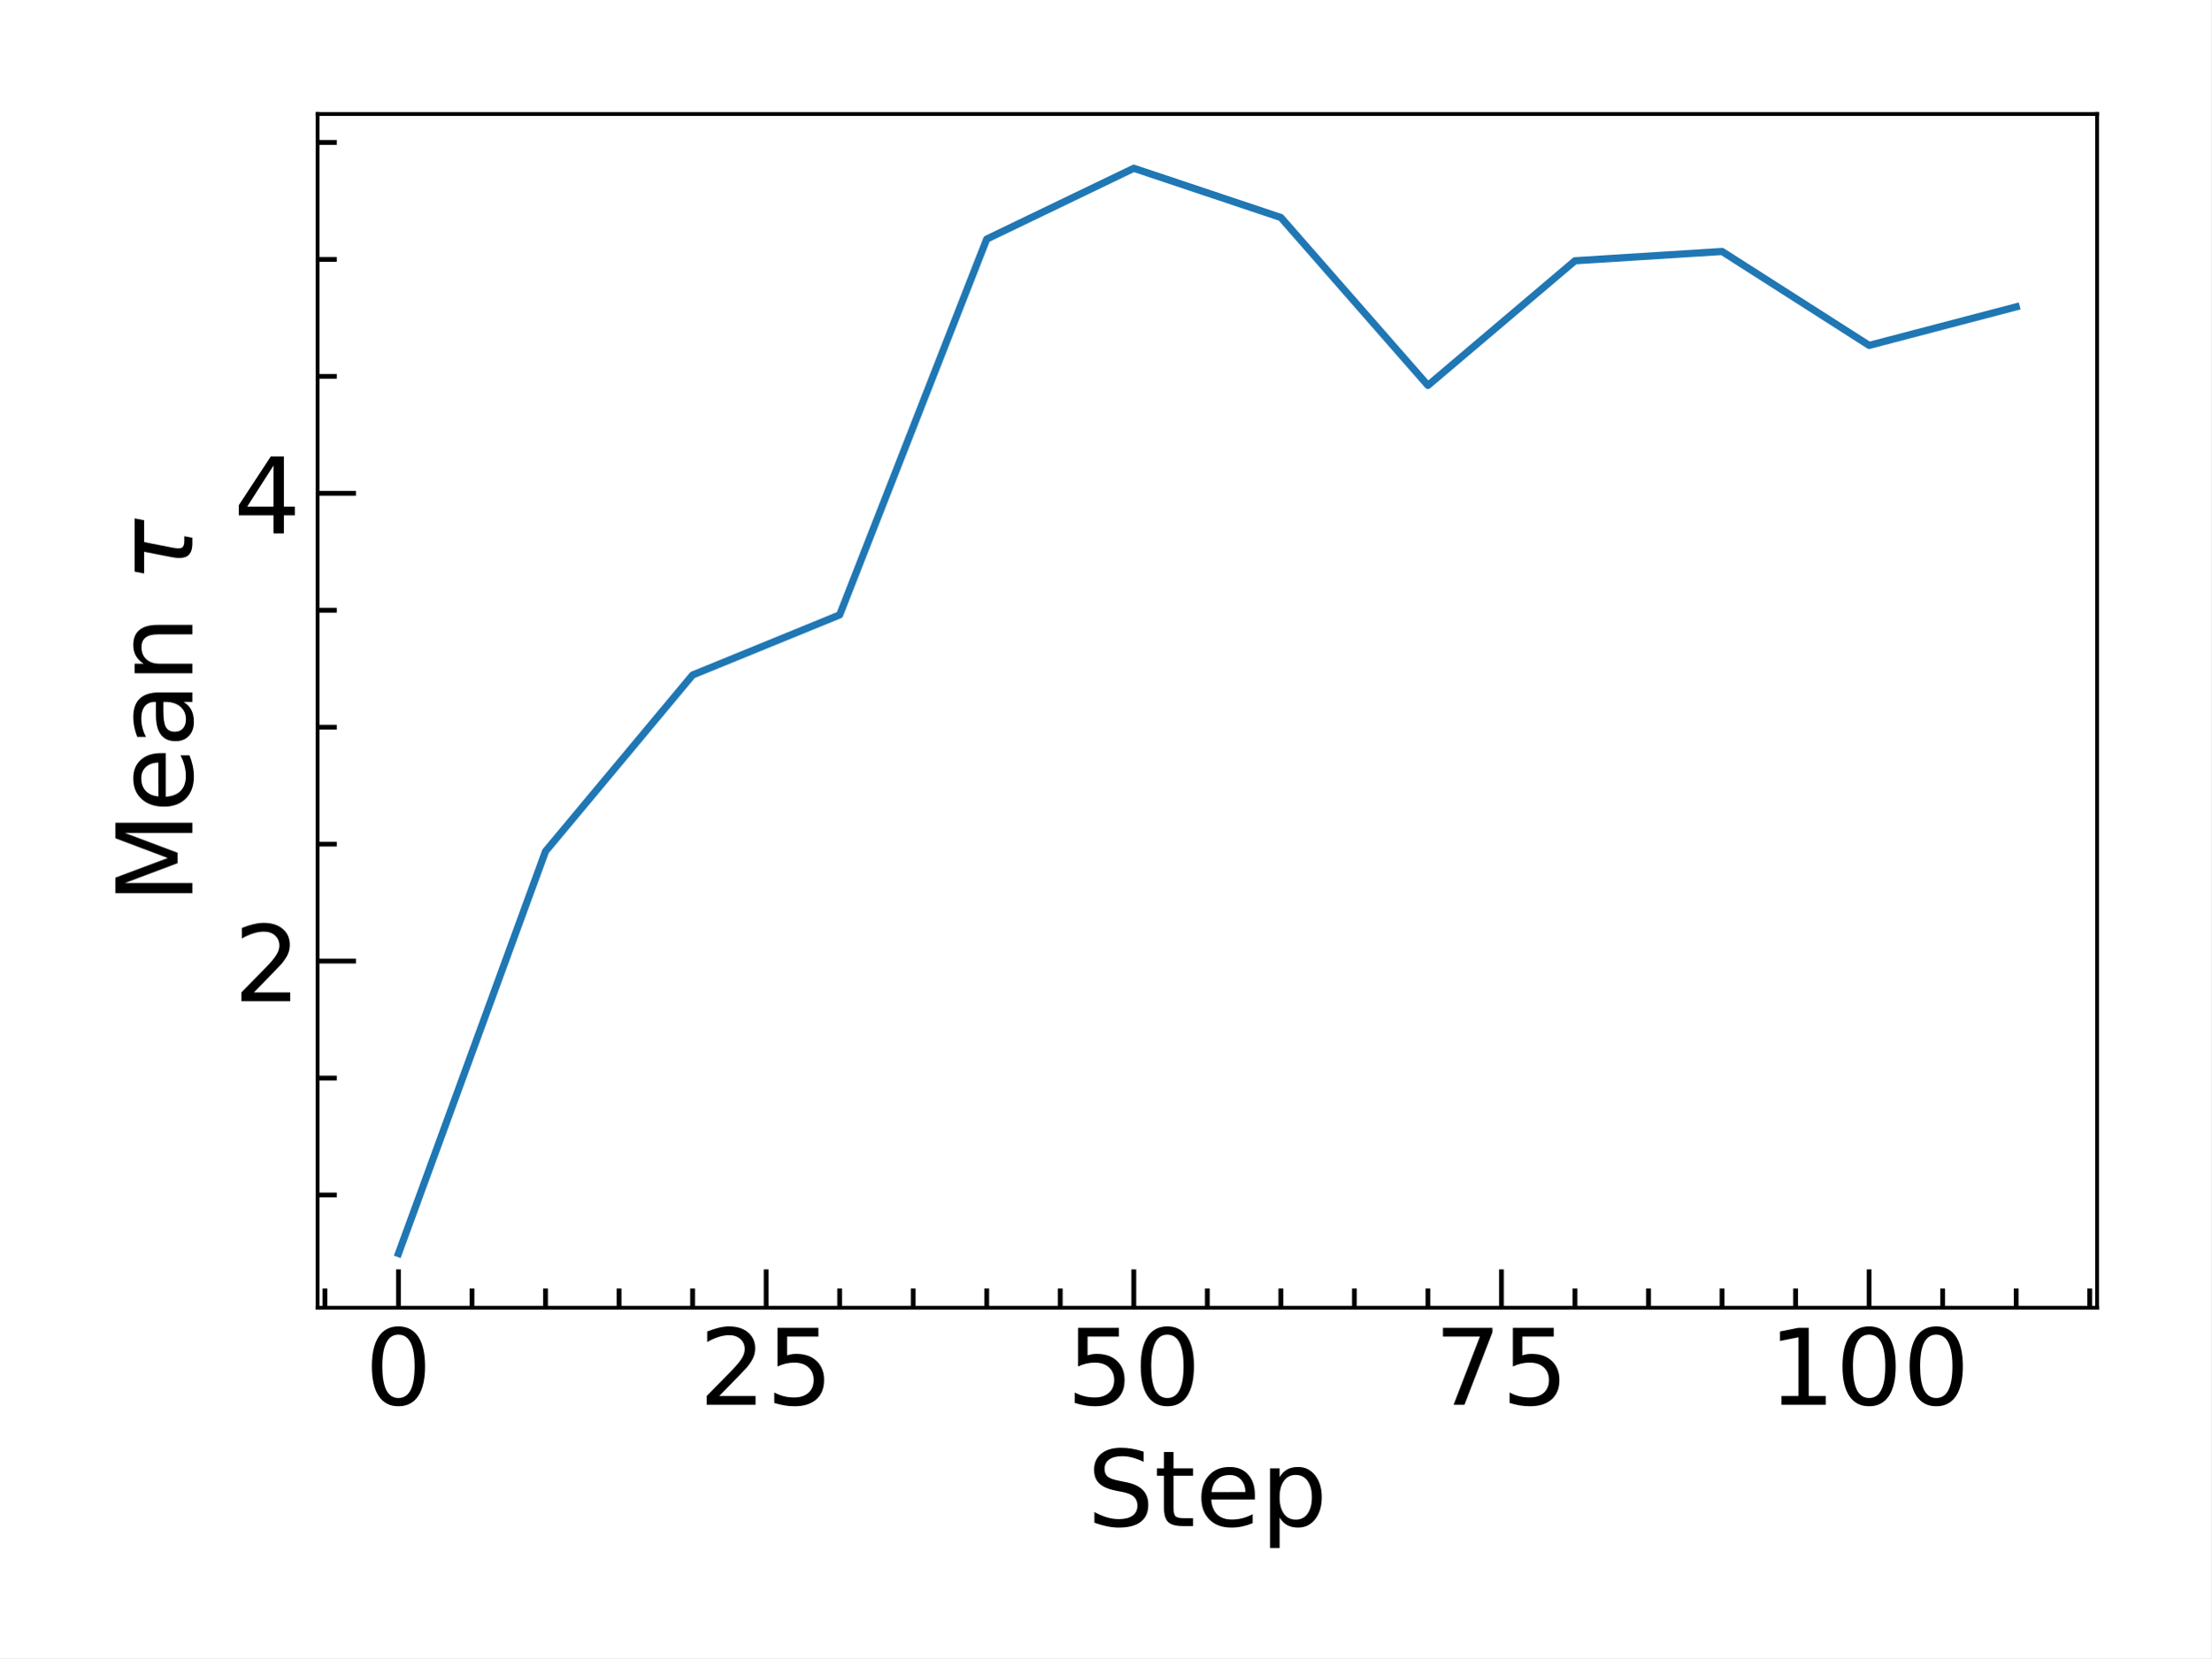
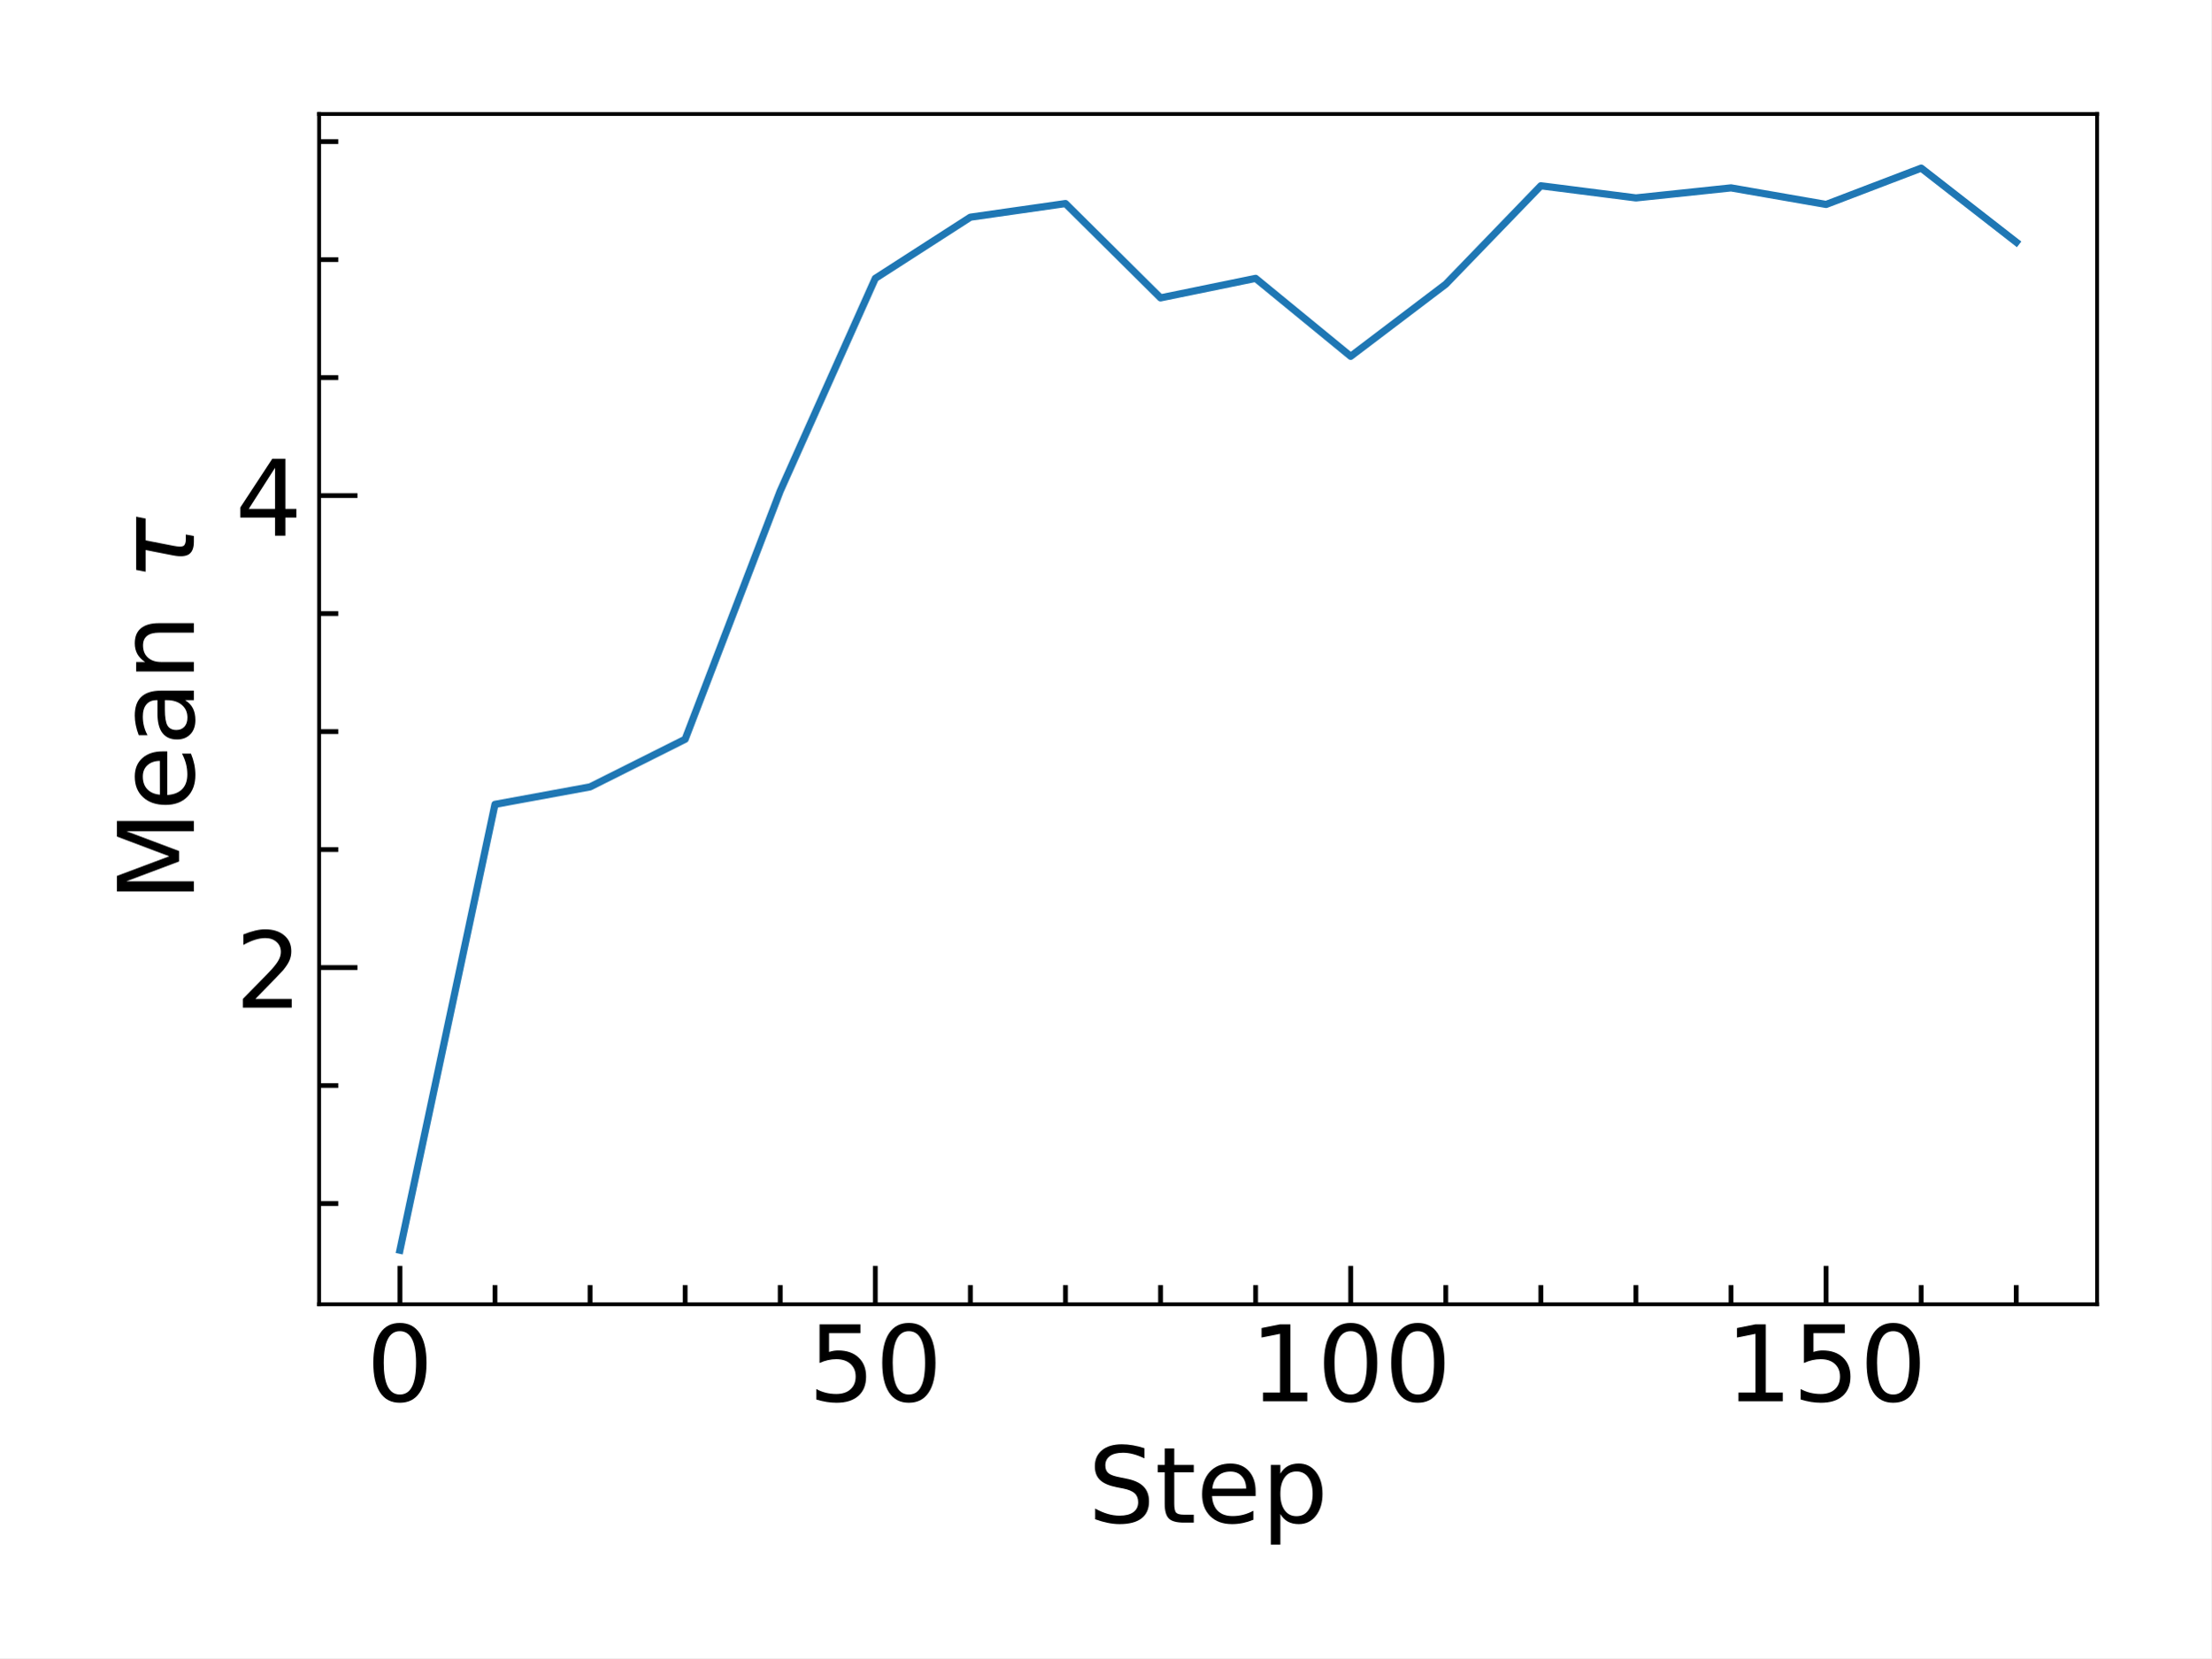
<svg xmlns="http://www.w3.org/2000/svg" xmlns:xlink="http://www.w3.org/1999/xlink" width="460.8pt" height="345.6pt" viewBox="0 0 460.8 345.6" version="1.1">
  <defs>
    <style type="text/css">*{stroke-linejoin: round; stroke-linecap: butt}</style>
  </defs>
  <g id="figure_1">
    <g id="patch_1">
      <path d="M 0 345.6  L 460.8 345.6  L 460.8 0  L 0 0  z " style="fill: #ffffff" />
    </g>
    <g id="axes_1">
      <g id="patch_2">
-         <path d="M 66.18 272.58  L 437.04 272.58  L 437.04 23.76  L 66.18 23.76  z " style="fill: #ffffff" />
+         <path d="M 66.495 271.86  L 437.04 271.86  L 437.04 23.76  L 66.495 23.76  z " style="fill: #ffffff" />
      </g>
      <g id="matplotlib.axis_1">
        <g id="xtick_1">
          <g id="line2d_1">
            <defs>
-               <path id="m1fab034b2f" d="M 0 0  L 0 -8  " style="stroke: #000000" />
-             </defs>
-             <g>
-               <use xlink:href="#m1fab034b2f" x="83.037" y="272.58" style="stroke: #000000" />
+               <path id="mddc883fe9c" d="M 0 0  L 0 -8  " style="stroke: #000000" />
+             </defs>
+             <g>
+               <use xlink:href="#mddc883fe9c" x="83.338" y="271.86" style="stroke: #000000" />
            </g>
          </g>
          <g id="text_1">
-             <g transform="translate(76.03852 292.7966) scale(0.22 -0.22)">
+             <g transform="translate(76.33921 292.0766) scale(0.22 -0.22)">
              <defs>
                <path id="DejaVuSans-30" d="M 2034 4250  Q 1547 4250 1301 3770  Q 1056 3291 1056 2328  Q 1056 1369 1301 889  Q 1547 409 2034 409  Q 2525 409 2770 889  Q 3016 1369 3016 2328  Q 3016 3291 2770 3770  Q 2525 4250 2034 4250  z M 2034 4750  Q 2819 4750 3233 4129  Q 3647 3509 3647 2328  Q 3647 1150 3233 529  Q 2819 -91 2034 -91  Q 1250 -91 836 529  Q 422 1150 422 2328  Q 422 3509 836 4129  Q 1250 4750 2034 4750  z " transform="scale(0.015625)" />
              </defs>
              <use xlink:href="#DejaVuSans-30" />
            </g>
          </g>
        </g>
        <g id="xtick_2">
          <g id="line2d_2">
            <g>
-               <use xlink:href="#m1fab034b2f" x="159.661" y="272.58" style="stroke: #000000" />
+               <use xlink:href="#mddc883fe9c" x="182.414" y="271.86" style="stroke: #000000" />
            </g>
          </g>
          <g id="text_2">
-             <g transform="translate(145.6637 292.7966) scale(0.22 -0.22)">
-               <defs>
-                 <path id="DejaVuSans-32" d="M 1228 531  L 3431 531  L 3431 0  L 469 0  L 469 531  Q 828 903 1448 1529  Q 2069 2156 2228 2338  Q 2531 2678 2651 2914  Q 2772 3150 2772 3378  Q 2772 3750 2511 3984  Q 2250 4219 1831 4219  Q 1534 4219 1204 4116  Q 875 4013 500 3803  L 500 4441  Q 881 4594 1212 4672  Q 1544 4750 1819 4750  Q 2544 4750 2975 4387  Q 3406 4025 3406 3419  Q 3406 3131 3298 2873  Q 3191 2616 2906 2266  Q 2828 2175 2409 1742  Q 1991 1309 1228 531  z " transform="scale(0.015625)" />
+             <g transform="translate(168.4167 292.0766) scale(0.22 -0.22)">
+               <defs>
                <path id="DejaVuSans-35" d="M 691 4666  L 3169 4666  L 3169 4134  L 1269 4134  L 1269 2991  Q 1406 3038 1543 3061  Q 1681 3084 1819 3084  Q 2600 3084 3056 2656  Q 3513 2228 3513 1497  Q 3513 744 3044 326  Q 2575 -91 1722 -91  Q 1428 -91 1123 -41  Q 819 9 494 109  L 494 744  Q 775 591 1075 516  Q 1375 441 1709 441  Q 2250 441 2565 725  Q 2881 1009 2881 1497  Q 2881 1984 2565 2268  Q 2250 2553 1709 2553  Q 1456 2553 1204 2497  Q 953 2441 691 2322  L 691 4666  z " transform="scale(0.015625)" />
              </defs>
-               <use xlink:href="#DejaVuSans-32" />
-               <use xlink:href="#DejaVuSans-35" transform="translate(63.62305 0)" />
+               <use xlink:href="#DejaVuSans-35" />
+               <use xlink:href="#DejaVuSans-30" transform="translate(63.62305 0)" />
            </g>
          </g>
        </g>
        <g id="xtick_3">
          <g id="line2d_3">
            <g>
-               <use xlink:href="#m1fab034b2f" x="236.285" y="272.58" style="stroke: #000000" />
+               <use xlink:href="#mddc883fe9c" x="281.49" y="271.86" style="stroke: #000000" />
            </g>
          </g>
          <g id="text_3">
-             <g transform="translate(222.2877 292.7966) scale(0.22 -0.22)">
-               <use xlink:href="#DejaVuSans-35" />
-               <use xlink:href="#DejaVuSans-30" transform="translate(63.62305 0)" />
-             </g>
-           </g>
-         </g>
-         <g id="xtick_4">
-           <g id="line2d_4">
-             <g>
-               <use xlink:href="#m1fab034b2f" x="312.909" y="272.58" style="stroke: #000000" />
-             </g>
-           </g>
-           <g id="text_4">
-             <g transform="translate(298.9117 292.7966) scale(0.22 -0.22)">
-               <defs>
-                 <path id="DejaVuSans-37" d="M 525 4666  L 3525 4666  L 3525 4397  L 1831 0  L 1172 0  L 2766 4134  L 525 4134  L 525 4666  z " transform="scale(0.015625)" />
-               </defs>
-               <use xlink:href="#DejaVuSans-37" />
-               <use xlink:href="#DejaVuSans-35" transform="translate(63.62305 0)" />
-             </g>
-           </g>
-         </g>
-         <g id="xtick_5">
-           <g id="line2d_5">
-             <g>
-               <use xlink:href="#m1fab034b2f" x="389.533" y="272.58" style="stroke: #000000" />
-             </g>
-           </g>
-           <g id="text_5">
-             <g transform="translate(368.5369 292.7966) scale(0.22 -0.22)">
+             <g transform="translate(260.4941 292.0766) scale(0.22 -0.22)">
              <defs>
                <path id="DejaVuSans-31" d="M 794 531  L 1825 531  L 1825 4091  L 703 3866  L 703 4441  L 1819 4666  L 2450 4666  L 2450 531  L 3481 531  L 3481 0  L 794 0  L 794 531  z " transform="scale(0.015625)" />
              </defs>
              <use xlink:href="#DejaVuSans-31" />
              <use xlink:href="#DejaVuSans-30" transform="translate(63.62305 0)" />
              <use xlink:href="#DejaVuSans-30" transform="translate(127.2461 0)" />
            </g>
          </g>
        </g>
+         <g id="xtick_4">
+           <g id="line2d_4">
+             <g>
+               <use xlink:href="#mddc883fe9c" x="380.567" y="271.86" style="stroke: #000000" />
+             </g>
+           </g>
+           <g id="text_4">
+             <g transform="translate(359.5703 292.0766) scale(0.22 -0.22)">
+               <use xlink:href="#DejaVuSans-31" />
+               <use xlink:href="#DejaVuSans-35" transform="translate(63.62305 0)" />
+               <use xlink:href="#DejaVuSans-30" transform="translate(127.2461 0)" />
+             </g>
+           </g>
+         </g>
+         <g id="xtick_5">
+           <g id="line2d_5">
+             <defs>
+               <path id="ma9e55c91cf" d="M 0 0  L 0 -4  " style="stroke: #000000" />
+             </defs>
+             <g>
+               <use xlink:href="#ma9e55c91cf" x="103.153" y="271.86" style="stroke: #000000" />
+             </g>
+           </g>
+         </g>
        <g id="xtick_6">
          <g id="line2d_6">
-             <defs>
-               <path id="m39784aae77" d="M 0 0  L 0 -4  " style="stroke: #000000" />
-             </defs>
-             <g>
-               <use xlink:href="#m39784aae77" x="67.712" y="272.58" style="stroke: #000000" />
+             <g>
+               <use xlink:href="#ma9e55c91cf" x="122.968" y="271.86" style="stroke: #000000" />
            </g>
          </g>
        </g>
        <g id="xtick_7">
          <g id="line2d_7">
            <g>
-               <use xlink:href="#m39784aae77" x="98.362" y="272.58" style="stroke: #000000" />
+               <use xlink:href="#ma9e55c91cf" x="142.784" y="271.86" style="stroke: #000000" />
            </g>
          </g>
        </g>
        <g id="xtick_8">
          <g id="line2d_8">
            <g>
-               <use xlink:href="#m39784aae77" x="113.687" y="272.58" style="stroke: #000000" />
+               <use xlink:href="#ma9e55c91cf" x="162.599" y="271.86" style="stroke: #000000" />
            </g>
          </g>
        </g>
        <g id="xtick_9">
          <g id="line2d_9">
            <g>
-               <use xlink:href="#m39784aae77" x="129.012" y="272.58" style="stroke: #000000" />
+               <use xlink:href="#ma9e55c91cf" x="202.229" y="271.86" style="stroke: #000000" />
            </g>
          </g>
        </g>
        <g id="xtick_10">
          <g id="line2d_10">
            <g>
-               <use xlink:href="#m39784aae77" x="144.336" y="272.58" style="stroke: #000000" />
+               <use xlink:href="#ma9e55c91cf" x="222.045" y="271.86" style="stroke: #000000" />
            </g>
          </g>
        </g>
        <g id="xtick_11">
          <g id="line2d_11">
            <g>
-               <use xlink:href="#m39784aae77" x="174.986" y="272.58" style="stroke: #000000" />
+               <use xlink:href="#ma9e55c91cf" x="241.86" y="271.86" style="stroke: #000000" />
            </g>
          </g>
        </g>
        <g id="xtick_12">
          <g id="line2d_12">
            <g>
-               <use xlink:href="#m39784aae77" x="190.311" y="272.58" style="stroke: #000000" />
+               <use xlink:href="#ma9e55c91cf" x="261.675" y="271.86" style="stroke: #000000" />
            </g>
          </g>
        </g>
        <g id="xtick_13">
          <g id="line2d_13">
            <g>
-               <use xlink:href="#m39784aae77" x="205.636" y="272.58" style="stroke: #000000" />
+               <use xlink:href="#ma9e55c91cf" x="301.306" y="271.86" style="stroke: #000000" />
            </g>
          </g>
        </g>
        <g id="xtick_14">
          <g id="line2d_14">
            <g>
-               <use xlink:href="#m39784aae77" x="220.96" y="272.58" style="stroke: #000000" />
+               <use xlink:href="#ma9e55c91cf" x="321.121" y="271.86" style="stroke: #000000" />
            </g>
          </g>
        </g>
        <g id="xtick_15">
          <g id="line2d_15">
            <g>
-               <use xlink:href="#m39784aae77" x="251.61" y="272.58" style="stroke: #000000" />
+               <use xlink:href="#ma9e55c91cf" x="340.936" y="271.86" style="stroke: #000000" />
            </g>
          </g>
        </g>
        <g id="xtick_16">
          <g id="line2d_16">
            <g>
-               <use xlink:href="#m39784aae77" x="266.935" y="272.58" style="stroke: #000000" />
+               <use xlink:href="#ma9e55c91cf" x="360.751" y="271.86" style="stroke: #000000" />
            </g>
          </g>
        </g>
        <g id="xtick_17">
          <g id="line2d_17">
            <g>
-               <use xlink:href="#m39784aae77" x="282.26" y="272.58" style="stroke: #000000" />
+               <use xlink:href="#ma9e55c91cf" x="400.382" y="271.86" style="stroke: #000000" />
            </g>
          </g>
        </g>
        <g id="xtick_18">
          <g id="line2d_18">
            <g>
-               <use xlink:href="#m39784aae77" x="297.584" y="272.58" style="stroke: #000000" />
-             </g>
-           </g>
-         </g>
-         <g id="xtick_19">
-           <g id="line2d_19">
-             <g>
-               <use xlink:href="#m39784aae77" x="328.234" y="272.58" style="stroke: #000000" />
-             </g>
-           </g>
-         </g>
-         <g id="xtick_20">
-           <g id="line2d_20">
-             <g>
-               <use xlink:href="#m39784aae77" x="343.559" y="272.58" style="stroke: #000000" />
-             </g>
-           </g>
-         </g>
-         <g id="xtick_21">
-           <g id="line2d_21">
-             <g>
-               <use xlink:href="#m39784aae77" x="358.884" y="272.58" style="stroke: #000000" />
-             </g>
-           </g>
-         </g>
-         <g id="xtick_22">
-           <g id="line2d_22">
-             <g>
-               <use xlink:href="#m39784aae77" x="374.208" y="272.58" style="stroke: #000000" />
-             </g>
-           </g>
-         </g>
-         <g id="xtick_23">
-           <g id="line2d_23">
-             <g>
-               <use xlink:href="#m39784aae77" x="404.858" y="272.58" style="stroke: #000000" />
-             </g>
-           </g>
-         </g>
-         <g id="xtick_24">
-           <g id="line2d_24">
-             <g>
-               <use xlink:href="#m39784aae77" x="420.183" y="272.58" style="stroke: #000000" />
-             </g>
-           </g>
-         </g>
-         <g id="xtick_25">
-           <g id="line2d_25">
-             <g>
-               <use xlink:href="#m39784aae77" x="435.508" y="272.58" style="stroke: #000000" />
-             </g>
-           </g>
-         </g>
-         <g id="text_6">
-           <g transform="translate(226.5627 318.0884) scale(0.22 -0.22)">
+               <use xlink:href="#ma9e55c91cf" x="420.197" y="271.86" style="stroke: #000000" />
+             </g>
+           </g>
+         </g>
+         <g id="text_5">
+           <g transform="translate(226.7202 317.3684) scale(0.22 -0.22)">
            <defs>
              <path id="DejaVuSans-53" d="M 3425 4513  L 3425 3897  Q 3066 4069 2747 4153  Q 2428 4238 2131 4238  Q 1616 4238 1336 4038  Q 1056 3838 1056 3469  Q 1056 3159 1242 3001  Q 1428 2844 1947 2747  L 2328 2669  Q 3034 2534 3370 2195  Q 3706 1856 3706 1288  Q 3706 609 3251 259  Q 2797 -91 1919 -91  Q 1588 -91 1214 -16  Q 841 59 441 206  L 441 856  Q 825 641 1194 531  Q 1563 422 1919 422  Q 2459 422 2753 634  Q 3047 847 3047 1241  Q 3047 1584 2836 1778  Q 2625 1972 2144 2069  L 1759 2144  Q 1053 2284 737 2584  Q 422 2884 422 3419  Q 422 4038 858 4394  Q 1294 4750 2059 4750  Q 2388 4750 2728 4690  Q 3069 4631 3425 4513  z " transform="scale(0.015625)" />
              <path id="DejaVuSans-74" d="M 1172 4494  L 1172 3500  L 2356 3500  L 2356 3053  L 1172 3053  L 1172 1153  Q 1172 725 1289 603  Q 1406 481 1766 481  L 2356 481  L 2356 0  L 1766 0  Q 1100 0 847 248  Q 594 497 594 1153  L 594 3053  L 172 3053  L 172 3500  L 594 3500  L 594 4494  L 1172 4494  z " transform="scale(0.015625)" />
              <path id="DejaVuSans-65" d="M 3597 1894  L 3597 1613  L 953 1613  Q 991 1019 1311 708  Q 1631 397 2203 397  Q 2534 397 2845 478  Q 3156 559 3463 722  L 3463 178  Q 3153 47 2828 -22  Q 2503 -91 2169 -91  Q 1331 -91 842 396  Q 353 884 353 1716  Q 353 2575 817 3079  Q 1281 3584 2069 3584  Q 2775 3584 3186 3129  Q 3597 2675 3597 1894  z M 3022 2063  Q 3016 2534 2758 2815  Q 2500 3097 2075 3097  Q 1594 3097 1305 2825  Q 1016 2553 972 2059  L 3022 2063  z " transform="scale(0.015625)" />
              <path id="DejaVuSans-70" d="M 1159 525  L 1159 -1331  L 581 -1331  L 581 3500  L 1159 3500  L 1159 2969  Q 1341 3281 1617 3432  Q 1894 3584 2278 3584  Q 2916 3584 3314 3078  Q 3713 2572 3713 1747  Q 3713 922 3314 415  Q 2916 -91 2278 -91  Q 1894 -91 1617 61  Q 1341 213 1159 525  z M 3116 1747  Q 3116 2381 2855 2742  Q 2594 3103 2138 3103  Q 1681 3103 1420 2742  Q 1159 2381 1159 1747  Q 1159 1113 1420 752  Q 1681 391 2138 391  Q 2594 391 2855 752  Q 3116 1113 3116 1747  z " transform="scale(0.015625)" />
            </defs>
            <use xlink:href="#DejaVuSans-53" />
            <use xlink:href="#DejaVuSans-74" transform="translate(63.47656 0)" />
            <use xlink:href="#DejaVuSans-65" transform="translate(102.6855 0)" />
            <use xlink:href="#DejaVuSans-70" transform="translate(164.209 0)" />
          </g>
        </g>
      </g>
      <g id="matplotlib.axis_2">
        <g id="ytick_1">
+           <g id="line2d_19">
+             <defs>
+               <path id="mee935574d9" d="M 0 0  L 8 0  " style="stroke: #000000" />
+             </defs>
+             <g>
+               <use xlink:href="#mee935574d9" x="66.495" y="201.672" style="stroke: #000000" />
+             </g>
+           </g>
+           <g id="text_6">
+             <g transform="translate(48.9975 210.0303) scale(0.22 -0.22)">
+               <defs>
+                 <path id="DejaVuSans-32" d="M 1228 531  L 3431 531  L 3431 0  L 469 0  L 469 531  Q 828 903 1448 1529  Q 2069 2156 2228 2338  Q 2531 2678 2651 2914  Q 2772 3150 2772 3378  Q 2772 3750 2511 3984  Q 2250 4219 1831 4219  Q 1534 4219 1204 4116  Q 875 4013 500 3803  L 500 4441  Q 881 4594 1212 4672  Q 1544 4750 1819 4750  Q 2544 4750 2975 4387  Q 3406 4025 3406 3419  Q 3406 3131 3298 2873  Q 3191 2616 2906 2266  Q 2828 2175 2409 1742  Q 1991 1309 1228 531  z " transform="scale(0.015625)" />
+               </defs>
+               <use xlink:href="#DejaVuSans-32" />
+             </g>
+           </g>
+         </g>
+         <g id="ytick_2">
+           <g id="line2d_20">
+             <g>
+               <use xlink:href="#mee935574d9" x="66.495" y="103.295" style="stroke: #000000" />
+             </g>
+           </g>
+           <g id="text_7">
+             <g transform="translate(48.9975 111.6537) scale(0.22 -0.22)">
+               <defs>
+                 <path id="DejaVuSans-34" d="M 2419 4116  L 825 1625  L 2419 1625  L 2419 4116  z M 2253 4666  L 3047 4666  L 3047 1625  L 3713 1625  L 3713 1100  L 3047 1100  L 3047 0  L 2419 0  L 2419 1100  L 313 1100  L 313 1709  L 2253 4666  z " transform="scale(0.015625)" />
+               </defs>
+               <use xlink:href="#DejaVuSans-34" />
+             </g>
+           </g>
+         </g>
+         <g id="ytick_3">
+           <g id="line2d_21">
+             <defs>
+               <path id="mc1caa365f9" d="M 0 0  L 4 0  " style="stroke: #000000" />
+             </defs>
+             <g>
+               <use xlink:href="#mc1caa365f9" x="66.495" y="250.86" style="stroke: #000000" />
+             </g>
+           </g>
+         </g>
+         <g id="ytick_4">
+           <g id="line2d_22">
+             <g>
+               <use xlink:href="#mc1caa365f9" x="66.495" y="226.266" style="stroke: #000000" />
+             </g>
+           </g>
+         </g>
+         <g id="ytick_5">
+           <g id="line2d_23">
+             <g>
+               <use xlink:href="#mc1caa365f9" x="66.495" y="177.078" style="stroke: #000000" />
+             </g>
+           </g>
+         </g>
+         <g id="ytick_6">
+           <g id="line2d_24">
+             <g>
+               <use xlink:href="#mc1caa365f9" x="66.495" y="152.484" style="stroke: #000000" />
+             </g>
+           </g>
+         </g>
+         <g id="ytick_7">
+           <g id="line2d_25">
+             <g>
+               <use xlink:href="#mc1caa365f9" x="66.495" y="127.89" style="stroke: #000000" />
+             </g>
+           </g>
+         </g>
+         <g id="ytick_8">
          <g id="line2d_26">
-             <defs>
-               <path id="m2f049b3136" d="M 0 0  L 8 0  " style="stroke: #000000" />
-             </defs>
-             <g>
-               <use xlink:href="#m2f049b3136" x="66.18" y="200.325" style="stroke: #000000" />
-             </g>
-           </g>
-           <g id="text_7">
-             <g transform="translate(48.6825 208.6834) scale(0.22 -0.22)">
-               <use xlink:href="#DejaVuSans-32" />
-             </g>
-           </g>
-         </g>
-         <g id="ytick_2">
+             <g>
+               <use xlink:href="#mc1caa365f9" x="66.495" y="78.701" style="stroke: #000000" />
+             </g>
+           </g>
+         </g>
+         <g id="ytick_9">
          <g id="line2d_27">
            <g>
-               <use xlink:href="#m2f049b3136" x="66.18" y="102.817" style="stroke: #000000" />
-             </g>
-           </g>
-           <g id="text_8">
-             <g transform="translate(48.6825 111.1757) scale(0.22 -0.22)">
-               <defs>
-                 <path id="DejaVuSans-34" d="M 2419 4116  L 825 1625  L 2419 1625  L 2419 4116  z M 2253 4666  L 3047 4666  L 3047 1625  L 3713 1625  L 3713 1100  L 3047 1100  L 3047 0  L 2419 0  L 2419 1100  L 313 1100  L 313 1709  L 2253 4666  z " transform="scale(0.015625)" />
-               </defs>
-               <use xlink:href="#DejaVuSans-34" />
-             </g>
-           </g>
-         </g>
-         <g id="ytick_3">
+               <use xlink:href="#mc1caa365f9" x="66.495" y="54.107" style="stroke: #000000" />
+             </g>
+           </g>
+         </g>
+         <g id="ytick_10">
          <g id="line2d_28">
-             <defs>
-               <path id="m46ad23027d" d="M 0 0  L 4 0  " style="stroke: #000000" />
-             </defs>
-             <g>
-               <use xlink:href="#m46ad23027d" x="66.18" y="249.079" style="stroke: #000000" />
-             </g>
-           </g>
-         </g>
-         <g id="ytick_4">
-           <g id="line2d_29">
-             <g>
-               <use xlink:href="#m46ad23027d" x="66.18" y="224.702" style="stroke: #000000" />
-             </g>
-           </g>
-         </g>
-         <g id="ytick_5">
-           <g id="line2d_30">
-             <g>
-               <use xlink:href="#m46ad23027d" x="66.18" y="175.948" style="stroke: #000000" />
-             </g>
-           </g>
-         </g>
-         <g id="ytick_6">
-           <g id="line2d_31">
-             <g>
-               <use xlink:href="#m46ad23027d" x="66.18" y="151.571" style="stroke: #000000" />
-             </g>
-           </g>
-         </g>
-         <g id="ytick_7">
-           <g id="line2d_32">
-             <g>
-               <use xlink:href="#m46ad23027d" x="66.18" y="127.194" style="stroke: #000000" />
-             </g>
-           </g>
-         </g>
-         <g id="ytick_8">
-           <g id="line2d_33">
-             <g>
-               <use xlink:href="#m46ad23027d" x="66.18" y="78.44" style="stroke: #000000" />
-             </g>
-           </g>
-         </g>
-         <g id="ytick_9">
-           <g id="line2d_34">
-             <g>
-               <use xlink:href="#m46ad23027d" x="66.18" y="54.064" style="stroke: #000000" />
-             </g>
-           </g>
-         </g>
-         <g id="ytick_10">
-           <g id="line2d_35">
-             <g>
-               <use xlink:href="#m46ad23027d" x="66.18" y="29.687" style="stroke: #000000" />
-             </g>
-           </g>
-         </g>
-         <g id="text_9">
-           <g transform="translate(40.10719 188.32) rotate(-90) scale(0.22 -0.22)">
+             <g>
+               <use xlink:href="#mc1caa365f9" x="66.495" y="29.513" style="stroke: #000000" />
+             </g>
+           </g>
+         </g>
+         <g id="text_8">
+           <g transform="translate(40.42219 187.96) rotate(-90) scale(0.22 -0.22)">
            <defs>
              <path id="DejaVuSans-4d" d="M 628 4666  L 1569 4666  L 2759 1491  L 3956 4666  L 4897 4666  L 4897 0  L 4281 0  L 4281 4097  L 3078 897  L 2444 897  L 1241 4097  L 1241 0  L 628 0  L 628 4666  z " transform="scale(0.015625)" />
              <path id="DejaVuSans-61" d="M 2194 1759  Q 1497 1759 1228 1600  Q 959 1441 959 1056  Q 959 750 1161 570  Q 1363 391 1709 391  Q 2188 391 2477 730  Q 2766 1069 2766 1631  L 2766 1759  L 2194 1759  z M 3341 1997  L 3341 0  L 2766 0  L 2766 531  Q 2569 213 2275 61  Q 1981 -91 1556 -91  Q 1019 -91 701 211  Q 384 513 384 1019  Q 384 1609 779 1909  Q 1175 2209 1959 2209  L 2766 2209  L 2766 2266  Q 2766 2663 2505 2880  Q 2244 3097 1772 3097  Q 1472 3097 1187 3025  Q 903 2953 641 2809  L 641 3341  Q 956 3463 1253 3523  Q 1550 3584 1831 3584  Q 2591 3584 2966 3190  Q 3341 2797 3341 1997  z " transform="scale(0.015625)" />
              <path id="DejaVuSans-6e" d="M 3513 2113  L 3513 0  L 2938 0  L 2938 2094  Q 2938 2591 2744 2837  Q 2550 3084 2163 3084  Q 1697 3084 1428 2787  Q 1159 2491 1159 1978  L 1159 0  L 581 0  L 581 3500  L 1159 3500  L 1159 2956  Q 1366 3272 1645 3428  Q 1925 3584 2291 3584  Q 2894 3584 3203 3211  Q 3513 2838 3513 2113  z " transform="scale(0.015625)" />
              <path id="DejaVuSans-20" transform="scale(0.015625)" />
              <path id="DejaVuSans-Oblique-3c4" d="M 2103 638  Q 2188 488 2525 488  L 2800 488  L 2706 0  L 2363 0  Q 1800 0 1600 300  Q 1403 606 1534 1269  L 1856 2925  L 541 2925  L 653 3500  L 3881 3500  L 3769 2925  L 2444 2925  L 2113 1234  Q 2025 781 2103 638  z " transform="scale(0.015625)" />
            </defs>
            <use xlink:href="#DejaVuSans-4d" transform="translate(0 0.09375)" />
            <use xlink:href="#DejaVuSans-65" transform="translate(86.2793 0.09375)" />
            <use xlink:href="#DejaVuSans-61" transform="translate(147.8027 0.09375)" />
            <use xlink:href="#DejaVuSans-6e" transform="translate(209.082 0.09375)" />
            <use xlink:href="#DejaVuSans-20" transform="translate(272.4609 0.09375)" />
            <use xlink:href="#DejaVuSans-Oblique-3c4" transform="translate(304.248 0.09375)" />
          </g>
        </g>
      </g>
-       <g id="line2d_36">
-         <path d="M 83.037 261.27  L 113.687 177.439  L 144.336 140.691  L 174.986 128.159  L 205.636 49.829  L 236.285 35.07  L 266.935 45.329  L 297.584 80.33  L 328.234 54.347  L 358.884 52.409  L 389.533 71.985  L 420.183 63.951  " clip-path="url(#p3b7588ddf7)" style="fill: none; stroke: #1f77b4; stroke-width: 1.5; stroke-linecap: square" />
+       <g id="line2d_29">
+         <path d="M 83.338 260.583  L 103.153 167.652  L 122.968 164.012  L 142.784 154.082  L 162.599 102.335  L 182.414 58.021  L 202.229 45.264  L 222.045 42.424  L 241.86 62.081  L 261.675 58.017  L 281.49 74.261  L 301.306 59.229  L 321.121 38.717  L 340.936 41.248  L 360.751 39.157  L 380.567 42.609  L 400.382 35.037  L 420.197 50.469  " clip-path="url(#p9724241d21)" style="fill: none; stroke: #1f77b4; stroke-width: 1.5; stroke-linecap: square" />
      </g>
      <g id="patch_3">
-         <path d="M 66.18 272.58  L 66.18 23.76  " style="fill: none; stroke: #000000; stroke-width: 0.8; stroke-linejoin: miter; stroke-linecap: square" />
+         <path d="M 66.495 271.86  L 66.495 23.76  " style="fill: none; stroke: #000000; stroke-width: 0.8; stroke-linejoin: miter; stroke-linecap: square" />
      </g>
      <g id="patch_4">
-         <path d="M 437.04 272.58  L 437.04 23.76  " style="fill: none; stroke: #000000; stroke-width: 0.8; stroke-linejoin: miter; stroke-linecap: square" />
+         <path d="M 437.04 271.86  L 437.04 23.76  " style="fill: none; stroke: #000000; stroke-width: 0.8; stroke-linejoin: miter; stroke-linecap: square" />
      </g>
      <g id="patch_5">
-         <path d="M 66.18 272.58  L 437.04 272.58  " style="fill: none; stroke: #000000; stroke-width: 0.8; stroke-linejoin: miter; stroke-linecap: square" />
+         <path d="M 66.495 271.86  L 437.04 271.86  " style="fill: none; stroke: #000000; stroke-width: 0.8; stroke-linejoin: miter; stroke-linecap: square" />
      </g>
      <g id="patch_6">
-         <path d="M 66.18 23.76  L 437.04 23.76  " style="fill: none; stroke: #000000; stroke-width: 0.8; stroke-linejoin: miter; stroke-linecap: square" />
+         <path d="M 66.495 23.76  L 437.04 23.76  " style="fill: none; stroke: #000000; stroke-width: 0.8; stroke-linejoin: miter; stroke-linecap: square" />
      </g>
    </g>
  </g>
  <defs>
-     <clipPath id="p3b7588ddf7">
-       <rect x="66.18" y="23.76" width="370.86" height="248.82" />
+     <clipPath id="p9724241d21">
+       <rect x="66.495" y="23.76" width="370.545" height="248.1" />
    </clipPath>
  </defs>
</svg>
